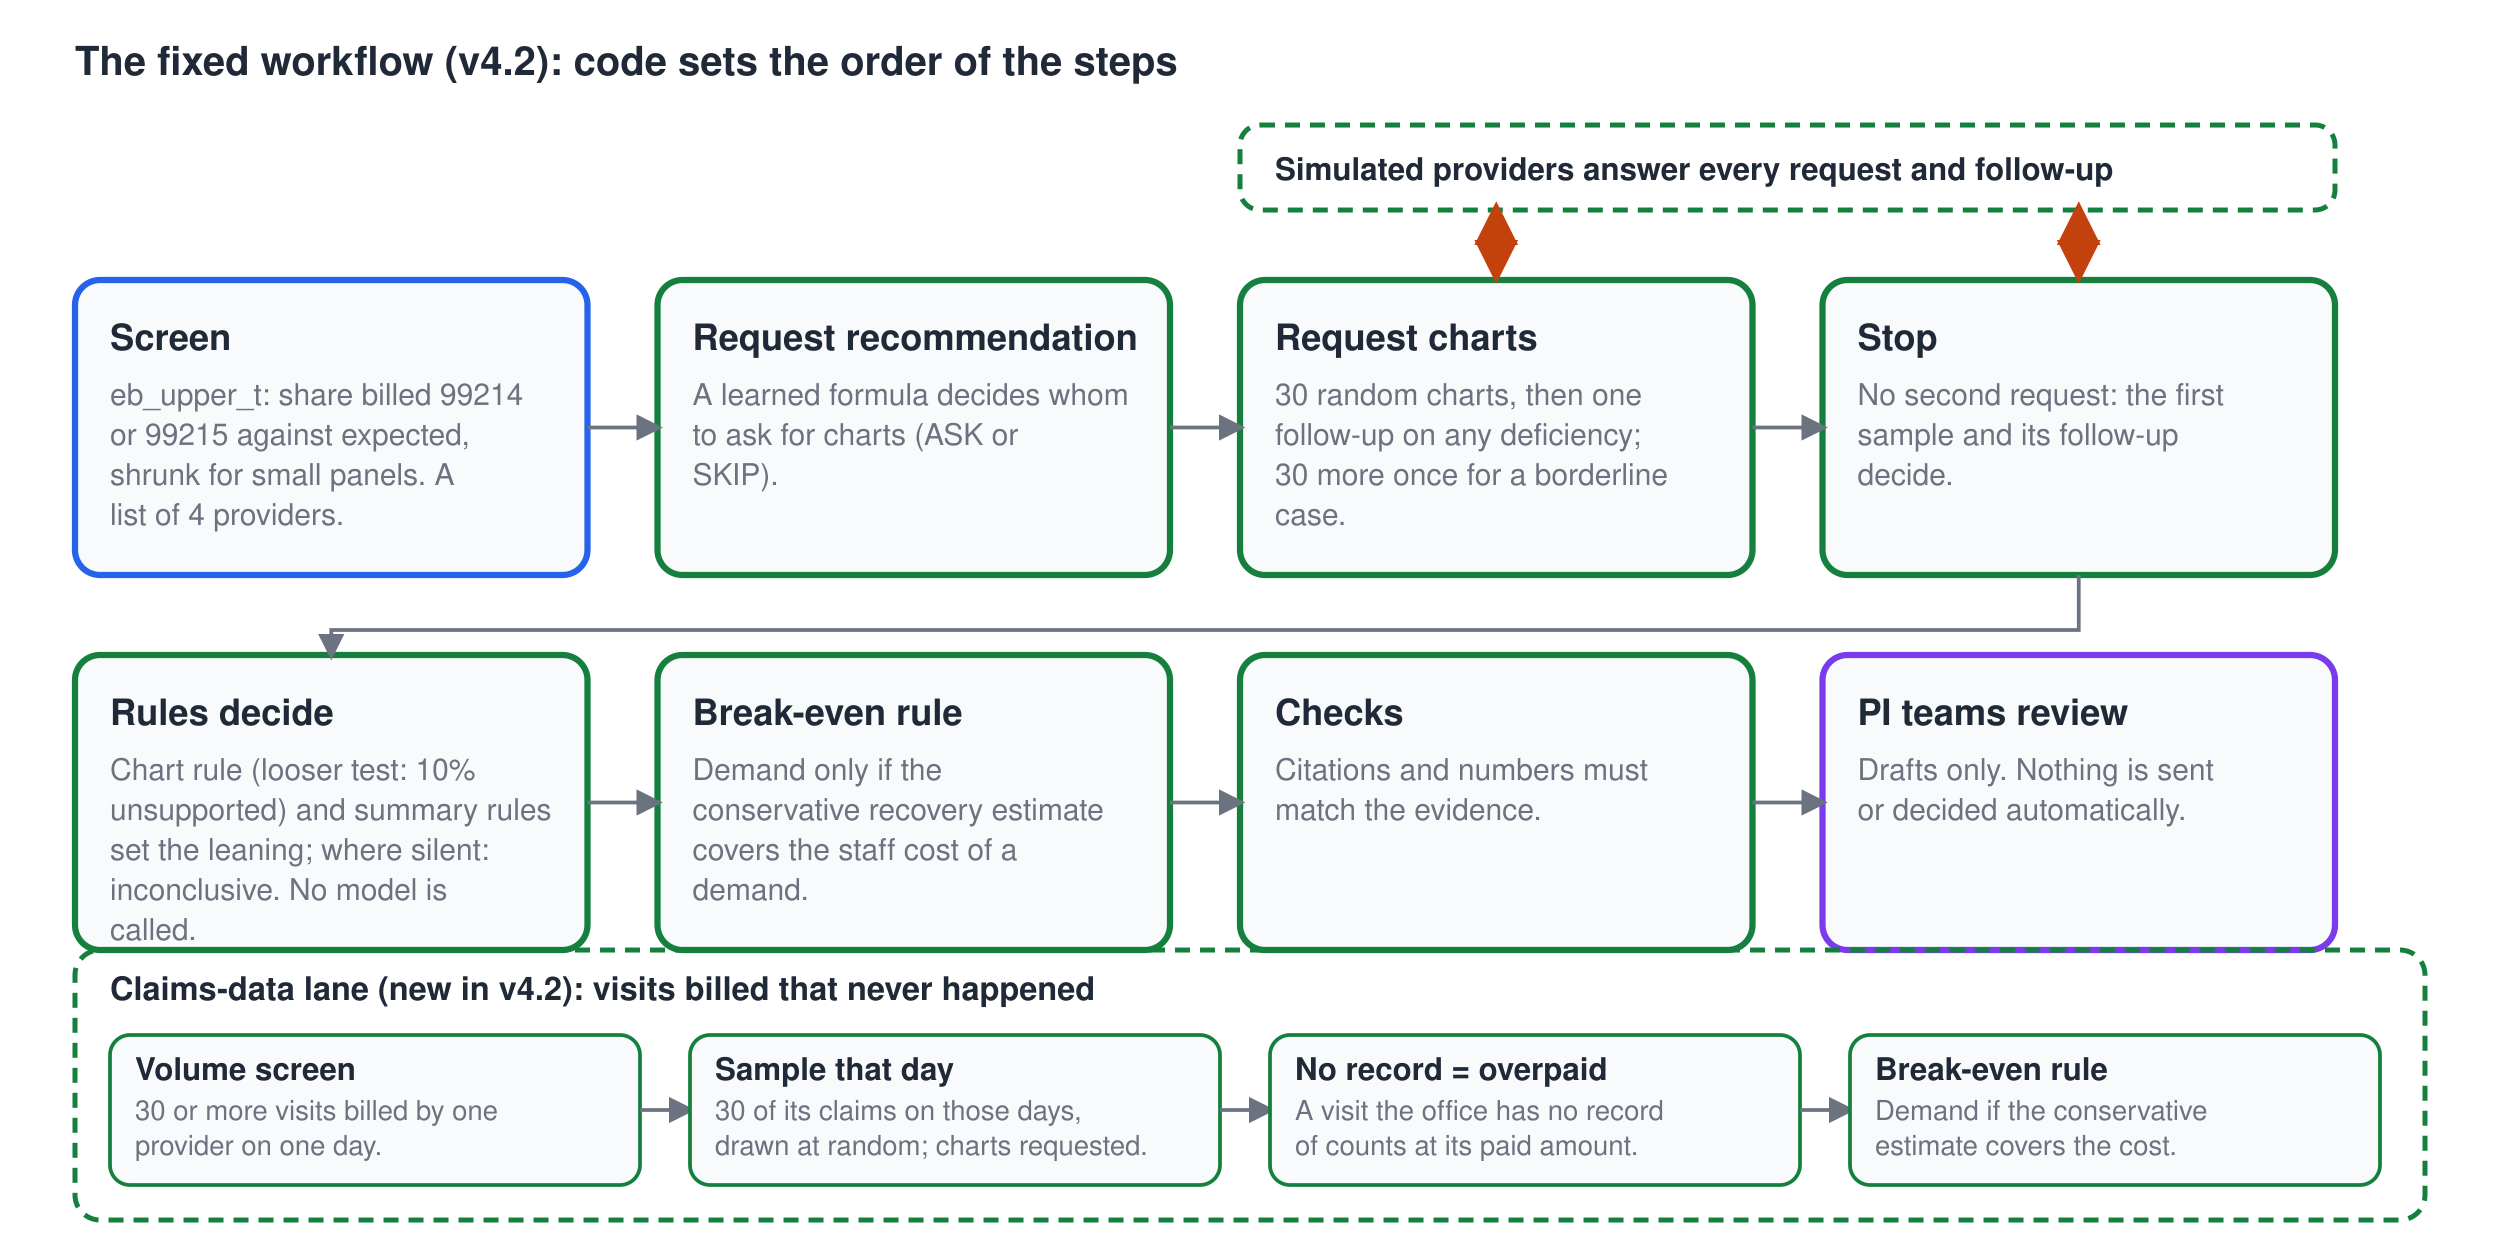
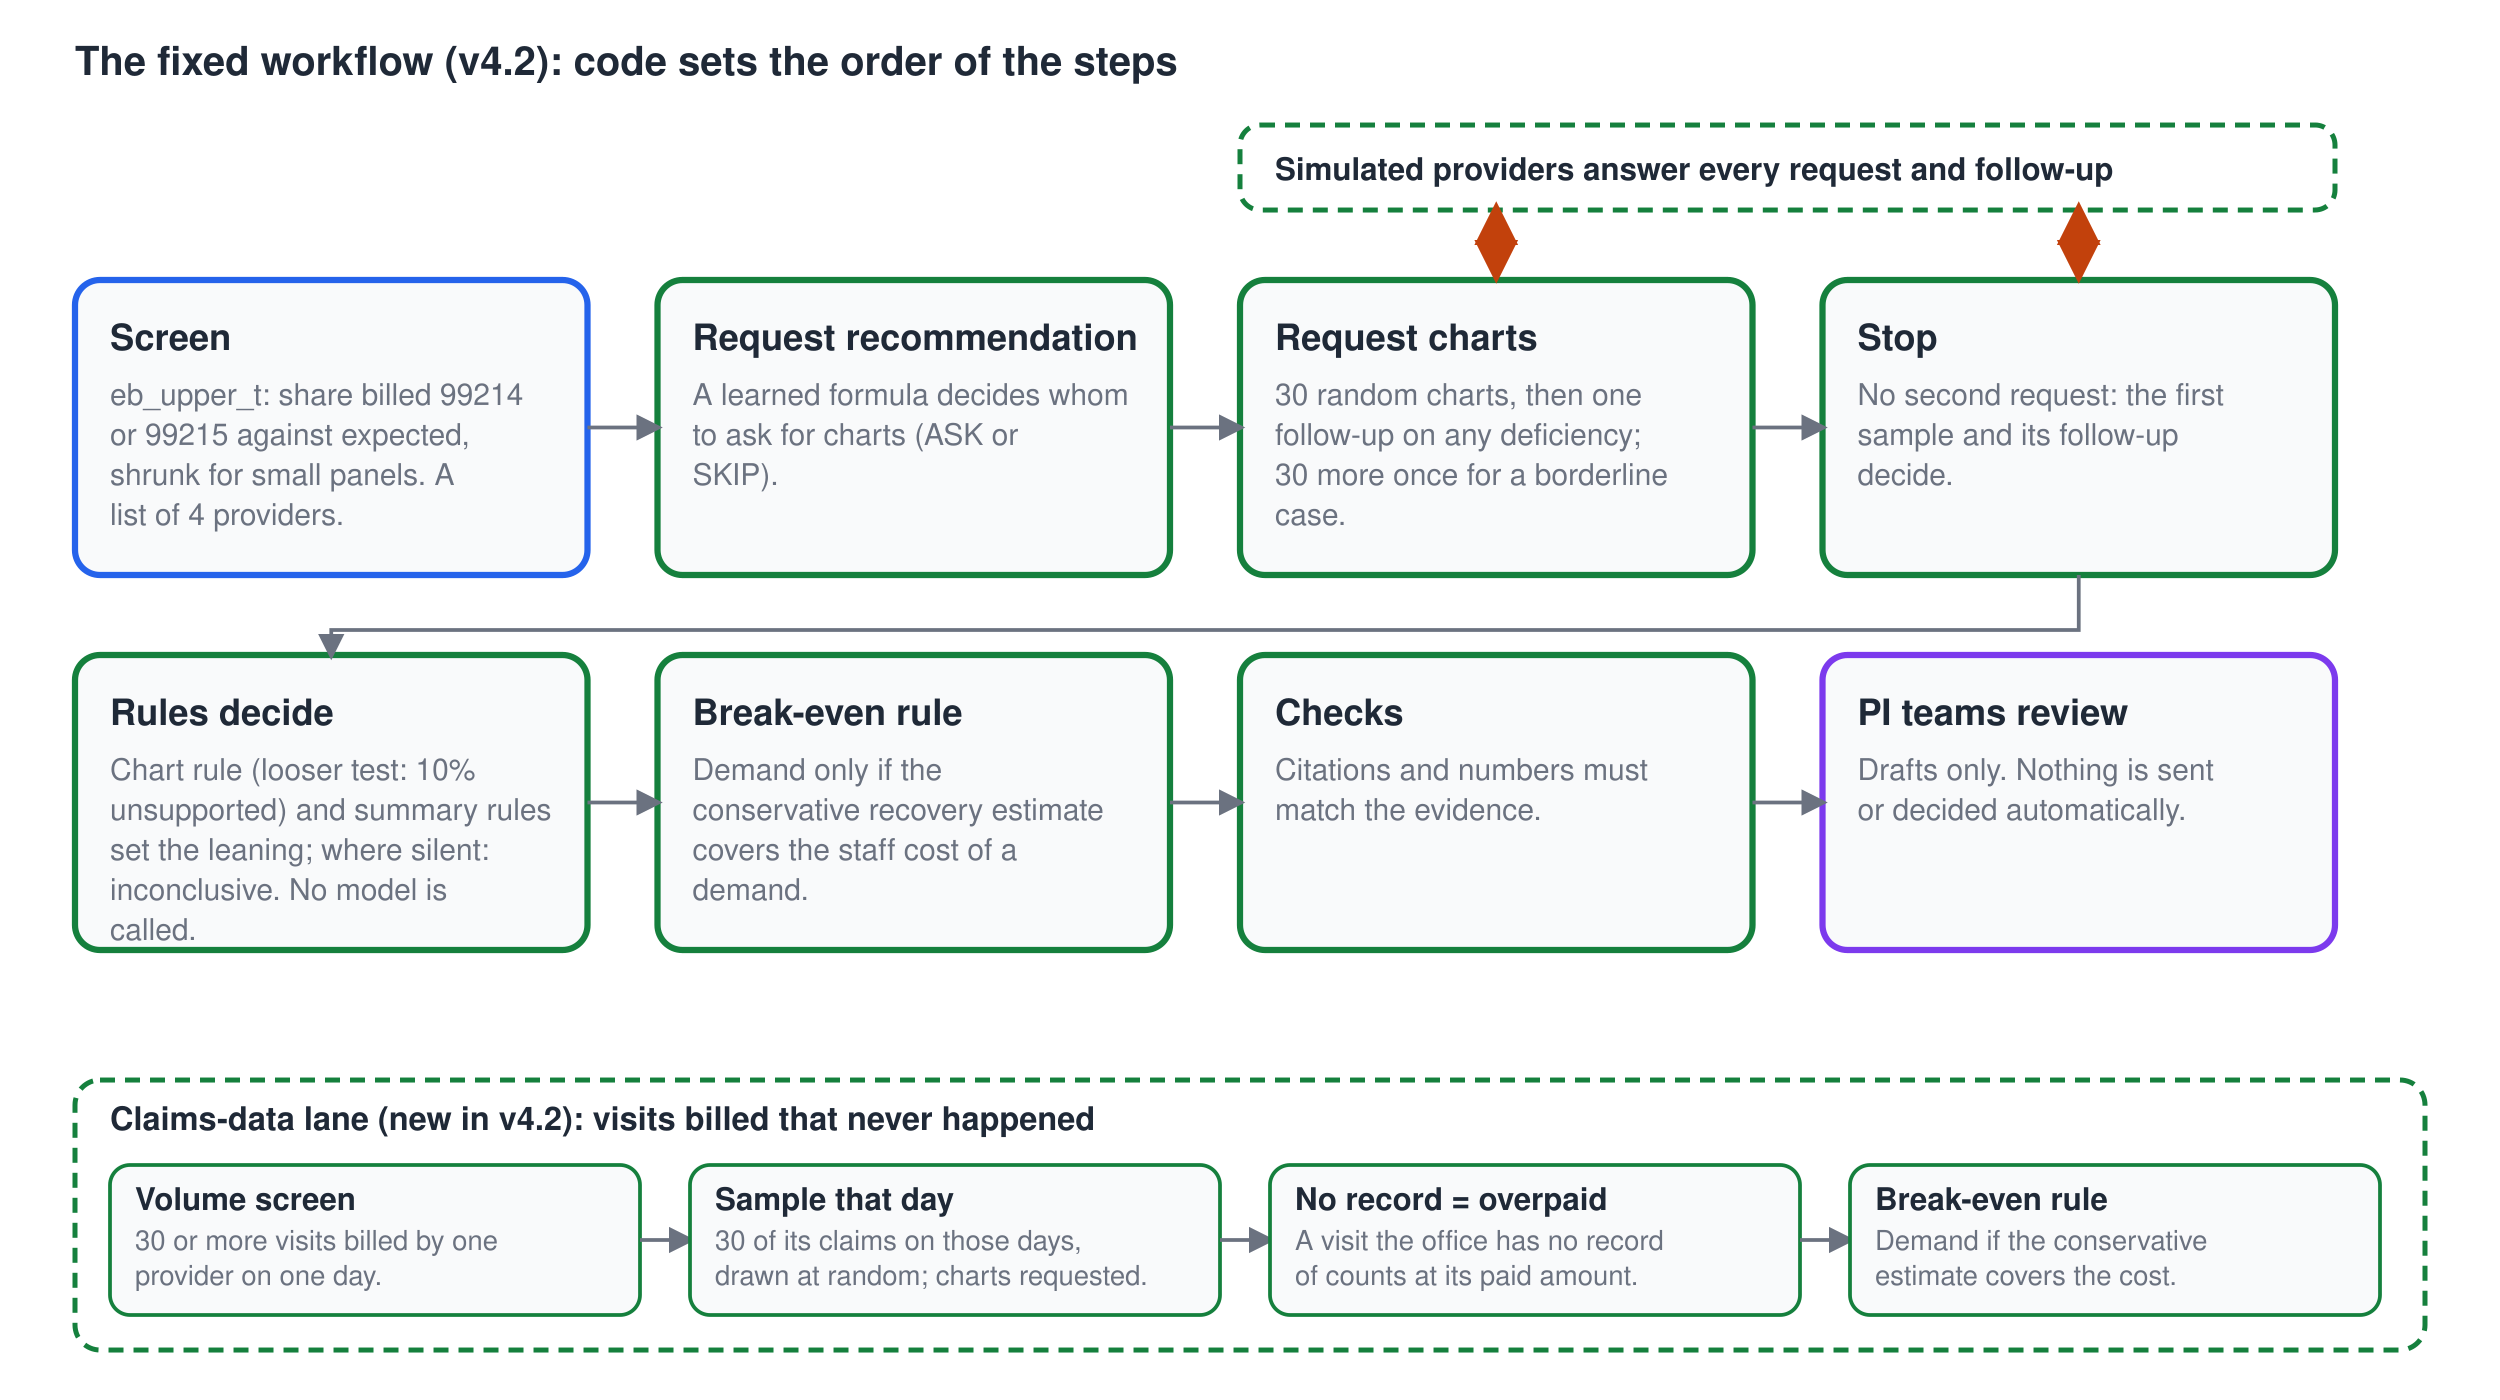
- <svg xmlns="http://www.w3.org/2000/svg" viewBox="0 0 1000 500" width="1000" height="500" font-family="Helvetica, Arial, sans-serif">
-   <rect width="1000" height="500" fill="#ffffff" />
+ <svg xmlns="http://www.w3.org/2000/svg" viewBox="0 0 1000 560" width="1000" height="560" font-family="Helvetica, Arial, sans-serif">
+   <rect width="1000" height="560" fill="#ffffff" />
  <defs>
    <marker id="a" viewBox="0 0 10 10" refX="8" refY="5" markerWidth="7" markerHeight="7" orient="auto">
      <path d="M0 0 L10 5 L0 10 z" fill="#6b7280" />
    </marker>
    <marker id="b" viewBox="0 0 10 10" refX="8" refY="5" markerWidth="7" markerHeight="7" orient="auto-start-reverse">
      <path d="M0 0 L10 5 L0 10 z" fill="#c2410c" />
    </marker>
  </defs>
  <text x="30" y="30" font-size="16" font-weight="bold" fill="#1f2937">The fixed workflow (v4.2): code sets the order of the steps</text>
  <rect x="30" y="112" width="205" height="118" rx="10" fill="#f9fafb" stroke="#2563eb" stroke-width="2.5" />
  <text x="44" y="140" font-size="14.5" font-weight="bold" fill="#1f2937">Screen</text>
  <text x="44" y="162" font-size="12" fill="#6b7280">eb_upper_t: share billed 99214</text>
  <text x="44" y="178" font-size="12" fill="#6b7280">or 99215 against expected,</text>
  <text x="44" y="194" font-size="12" fill="#6b7280">shrunk for small panels. A</text>
  <text x="44" y="210" font-size="12" fill="#6b7280">list of 4 providers.</text>
  <rect x="263" y="112" width="205" height="118" rx="10" fill="#f9fafb" stroke="#15803d" stroke-width="2.5" />
  <text x="277" y="140" font-size="14.5" font-weight="bold" fill="#1f2937">Request recommendation</text>
  <text x="277" y="162" font-size="12" fill="#6b7280">A learned formula decides whom</text>
  <text x="277" y="178" font-size="12" fill="#6b7280">to ask for charts (ASK or</text>
  <text x="277" y="194" font-size="12" fill="#6b7280">SKIP).</text>
  <rect x="496" y="112" width="205" height="118" rx="10" fill="#f9fafb" stroke="#15803d" stroke-width="2.5" />
  <text x="510" y="140" font-size="14.5" font-weight="bold" fill="#1f2937">Request charts</text>
  <text x="510" y="162" font-size="12" fill="#6b7280">30 random charts, then one</text>
  <text x="510" y="178" font-size="12" fill="#6b7280">follow-up on any deficiency;</text>
  <text x="510" y="194" font-size="12" fill="#6b7280">30 more once for a borderline</text>
  <text x="510" y="210" font-size="12" fill="#6b7280">case.</text>
  <rect x="729" y="112" width="205" height="118" rx="10" fill="#f9fafb" stroke="#15803d" stroke-width="2.5" />
  <text x="743" y="140" font-size="14.5" font-weight="bold" fill="#1f2937">Stop</text>
  <text x="743" y="162" font-size="12" fill="#6b7280">No second request: the first</text>
  <text x="743" y="178" font-size="12" fill="#6b7280">sample and its follow-up</text>
  <text x="743" y="194" font-size="12" fill="#6b7280">decide.</text>
  <rect x="30" y="262" width="205" height="118" rx="10" fill="#f9fafb" stroke="#15803d" stroke-width="2.5" />
  <text x="44" y="290" font-size="14.5" font-weight="bold" fill="#1f2937">Rules decide</text>
  <text x="44" y="312" font-size="12" fill="#6b7280">Chart rule (looser test: 10%</text>
  <text x="44" y="328" font-size="12" fill="#6b7280">unsupported) and summary rules</text>
  <text x="44" y="344" font-size="12" fill="#6b7280">set the leaning; where silent:</text>
  <text x="44" y="360" font-size="12" fill="#6b7280">inconclusive. No model is</text>
  <text x="44" y="376" font-size="12" fill="#6b7280">called.</text>
  <rect x="263" y="262" width="205" height="118" rx="10" fill="#f9fafb" stroke="#15803d" stroke-width="2.5" />
  <text x="277" y="290" font-size="14.5" font-weight="bold" fill="#1f2937">Break-even rule</text>
  <text x="277" y="312" font-size="12" fill="#6b7280">Demand only if the</text>
  <text x="277" y="328" font-size="12" fill="#6b7280">conservative recovery estimate</text>
  <text x="277" y="344" font-size="12" fill="#6b7280">covers the staff cost of a</text>
  <text x="277" y="360" font-size="12" fill="#6b7280">demand.</text>
  <rect x="496" y="262" width="205" height="118" rx="10" fill="#f9fafb" stroke="#15803d" stroke-width="2.5" />
  <text x="510" y="290" font-size="14.5" font-weight="bold" fill="#1f2937">Checks</text>
  <text x="510" y="312" font-size="12" fill="#6b7280">Citations and numbers must</text>
  <text x="510" y="328" font-size="12" fill="#6b7280">match the evidence.</text>
  <rect x="729" y="262" width="205" height="118" rx="10" fill="#f9fafb" stroke="#7c3aed" stroke-width="2.5" />
  <text x="743" y="290" font-size="14.5" font-weight="bold" fill="#1f2937">PI teams review</text>
  <text x="743" y="312" font-size="12" fill="#6b7280">Drafts only. Nothing is sent</text>
  <text x="743" y="328" font-size="12" fill="#6b7280">or decided automatically.</text>
  <path d="M235 171.0 L263 171.0" stroke="#6b7280" stroke-width="1.5" marker-end="url(#a)" fill="none" />
  <path d="M468 171.0 L496 171.0" stroke="#6b7280" stroke-width="1.5" marker-end="url(#a)" fill="none" />
  <path d="M701 171.0 L729 171.0" stroke="#6b7280" stroke-width="1.5" marker-end="url(#a)" fill="none" />
  <path d="M235 321.0 L263 321.0" stroke="#6b7280" stroke-width="1.5" marker-end="url(#a)" fill="none" />
  <path d="M468 321.0 L496 321.0" stroke="#6b7280" stroke-width="1.5" marker-end="url(#a)" fill="none" />
  <path d="M701 321.0 L729 321.0" stroke="#6b7280" stroke-width="1.5" marker-end="url(#a)" fill="none" />
  <path d="M831.5 230 V252 H132.5 V262" stroke="#6b7280" stroke-width="1.5" marker-end="url(#a)" fill="none" />
  <rect x="496" y="50" width="438" height="34" rx="8" fill="none" stroke="#15803d" stroke-width="2" stroke-dasharray="6 4" />
  <text x="510" y="72" font-size="12.5" font-weight="bold" fill="#1f2937">Simulated providers answer every request and follow-up</text>
  <path d="M598.5 84 V110" stroke="#c2410c" stroke-width="2.5" fill="none" marker-start="url(#b)" marker-end="url(#b)" />
  <path d="M831.5 84 V110" stroke="#c2410c" stroke-width="2.5" fill="none" marker-start="url(#b)" marker-end="url(#b)" />
-   <rect x="30" y="380" width="940" height="108" rx="10" fill="none" stroke="#15803d" stroke-width="2" stroke-dasharray="6 4" />
-   <text x="44" y="400" font-size="13" font-weight="bold" fill="#1f2937">Claims-data lane (new in v4.2): visits billed that never happened</text>
-   <rect x="44" y="414" width="212" height="60" rx="8" fill="#f9fafb" stroke="#15803d" stroke-width="1.5" />
-   <text x="54" y="432" font-size="12.5" font-weight="bold" fill="#1f2937">Volume screen</text>
-   <text x="54" y="448" font-size="11" fill="#6b7280">30 or more visits billed by one</text>
-   <text x="54" y="462" font-size="11" fill="#6b7280">provider on one day.</text>
-   <path d="M256 444 L276 444" stroke="#6b7280" stroke-width="1.5" marker-end="url(#a)" fill="none" />
-   <rect x="276" y="414" width="212" height="60" rx="8" fill="#f9fafb" stroke="#15803d" stroke-width="1.5" />
-   <text x="286" y="432" font-size="12.5" font-weight="bold" fill="#1f2937">Sample that day</text>
-   <text x="286" y="448" font-size="11" fill="#6b7280">30 of its claims on those days,</text>
-   <text x="286" y="462" font-size="11" fill="#6b7280">drawn at random; charts requested.</text>
-   <path d="M488 444 L508 444" stroke="#6b7280" stroke-width="1.5" marker-end="url(#a)" fill="none" />
-   <rect x="508" y="414" width="212" height="60" rx="8" fill="#f9fafb" stroke="#15803d" stroke-width="1.5" />
-   <text x="518" y="432" font-size="12.5" font-weight="bold" fill="#1f2937">No record = overpaid</text>
-   <text x="518" y="448" font-size="11" fill="#6b7280">A visit the office has no record</text>
-   <text x="518" y="462" font-size="11" fill="#6b7280">of counts at its paid amount.</text>
-   <path d="M720 444 L740 444" stroke="#6b7280" stroke-width="1.5" marker-end="url(#a)" fill="none" />
-   <rect x="740" y="414" width="212" height="60" rx="8" fill="#f9fafb" stroke="#15803d" stroke-width="1.5" />
-   <text x="750" y="432" font-size="12.5" font-weight="bold" fill="#1f2937">Break-even rule</text>
-   <text x="750" y="448" font-size="11" fill="#6b7280">Demand if the conservative</text>
-   <text x="750" y="462" font-size="11" fill="#6b7280">estimate covers the cost.</text>
+   <rect x="30" y="432" width="940" height="108" rx="10" fill="none" stroke="#15803d" stroke-width="2" stroke-dasharray="6 4" />
+   <text x="44" y="452" font-size="13" font-weight="bold" fill="#1f2937">Claims-data lane (new in v4.2): visits billed that never happened</text>
+   <rect x="44" y="466" width="212" height="60" rx="8" fill="#f9fafb" stroke="#15803d" stroke-width="1.5" />
+   <text x="54" y="484" font-size="12.5" font-weight="bold" fill="#1f2937">Volume screen</text>
+   <text x="54" y="500" font-size="11" fill="#6b7280">30 or more visits billed by one</text>
+   <text x="54" y="514" font-size="11" fill="#6b7280">provider on one day.</text>
+   <path d="M256 496 L276 496" stroke="#6b7280" stroke-width="1.5" marker-end="url(#a)" fill="none" />
+   <rect x="276" y="466" width="212" height="60" rx="8" fill="#f9fafb" stroke="#15803d" stroke-width="1.5" />
+   <text x="286" y="484" font-size="12.5" font-weight="bold" fill="#1f2937">Sample that day</text>
+   <text x="286" y="500" font-size="11" fill="#6b7280">30 of its claims on those days,</text>
+   <text x="286" y="514" font-size="11" fill="#6b7280">drawn at random; charts requested.</text>
+   <path d="M488 496 L508 496" stroke="#6b7280" stroke-width="1.5" marker-end="url(#a)" fill="none" />
+   <rect x="508" y="466" width="212" height="60" rx="8" fill="#f9fafb" stroke="#15803d" stroke-width="1.5" />
+   <text x="518" y="484" font-size="12.5" font-weight="bold" fill="#1f2937">No record = overpaid</text>
+   <text x="518" y="500" font-size="11" fill="#6b7280">A visit the office has no record</text>
+   <text x="518" y="514" font-size="11" fill="#6b7280">of counts at its paid amount.</text>
+   <path d="M720 496 L740 496" stroke="#6b7280" stroke-width="1.5" marker-end="url(#a)" fill="none" />
+   <rect x="740" y="466" width="212" height="60" rx="8" fill="#f9fafb" stroke="#15803d" stroke-width="1.5" />
+   <text x="750" y="484" font-size="12.5" font-weight="bold" fill="#1f2937">Break-even rule</text>
+   <text x="750" y="500" font-size="11" fill="#6b7280">Demand if the conservative</text>
+   <text x="750" y="514" font-size="11" fill="#6b7280">estimate covers the cost.</text>
</svg>
